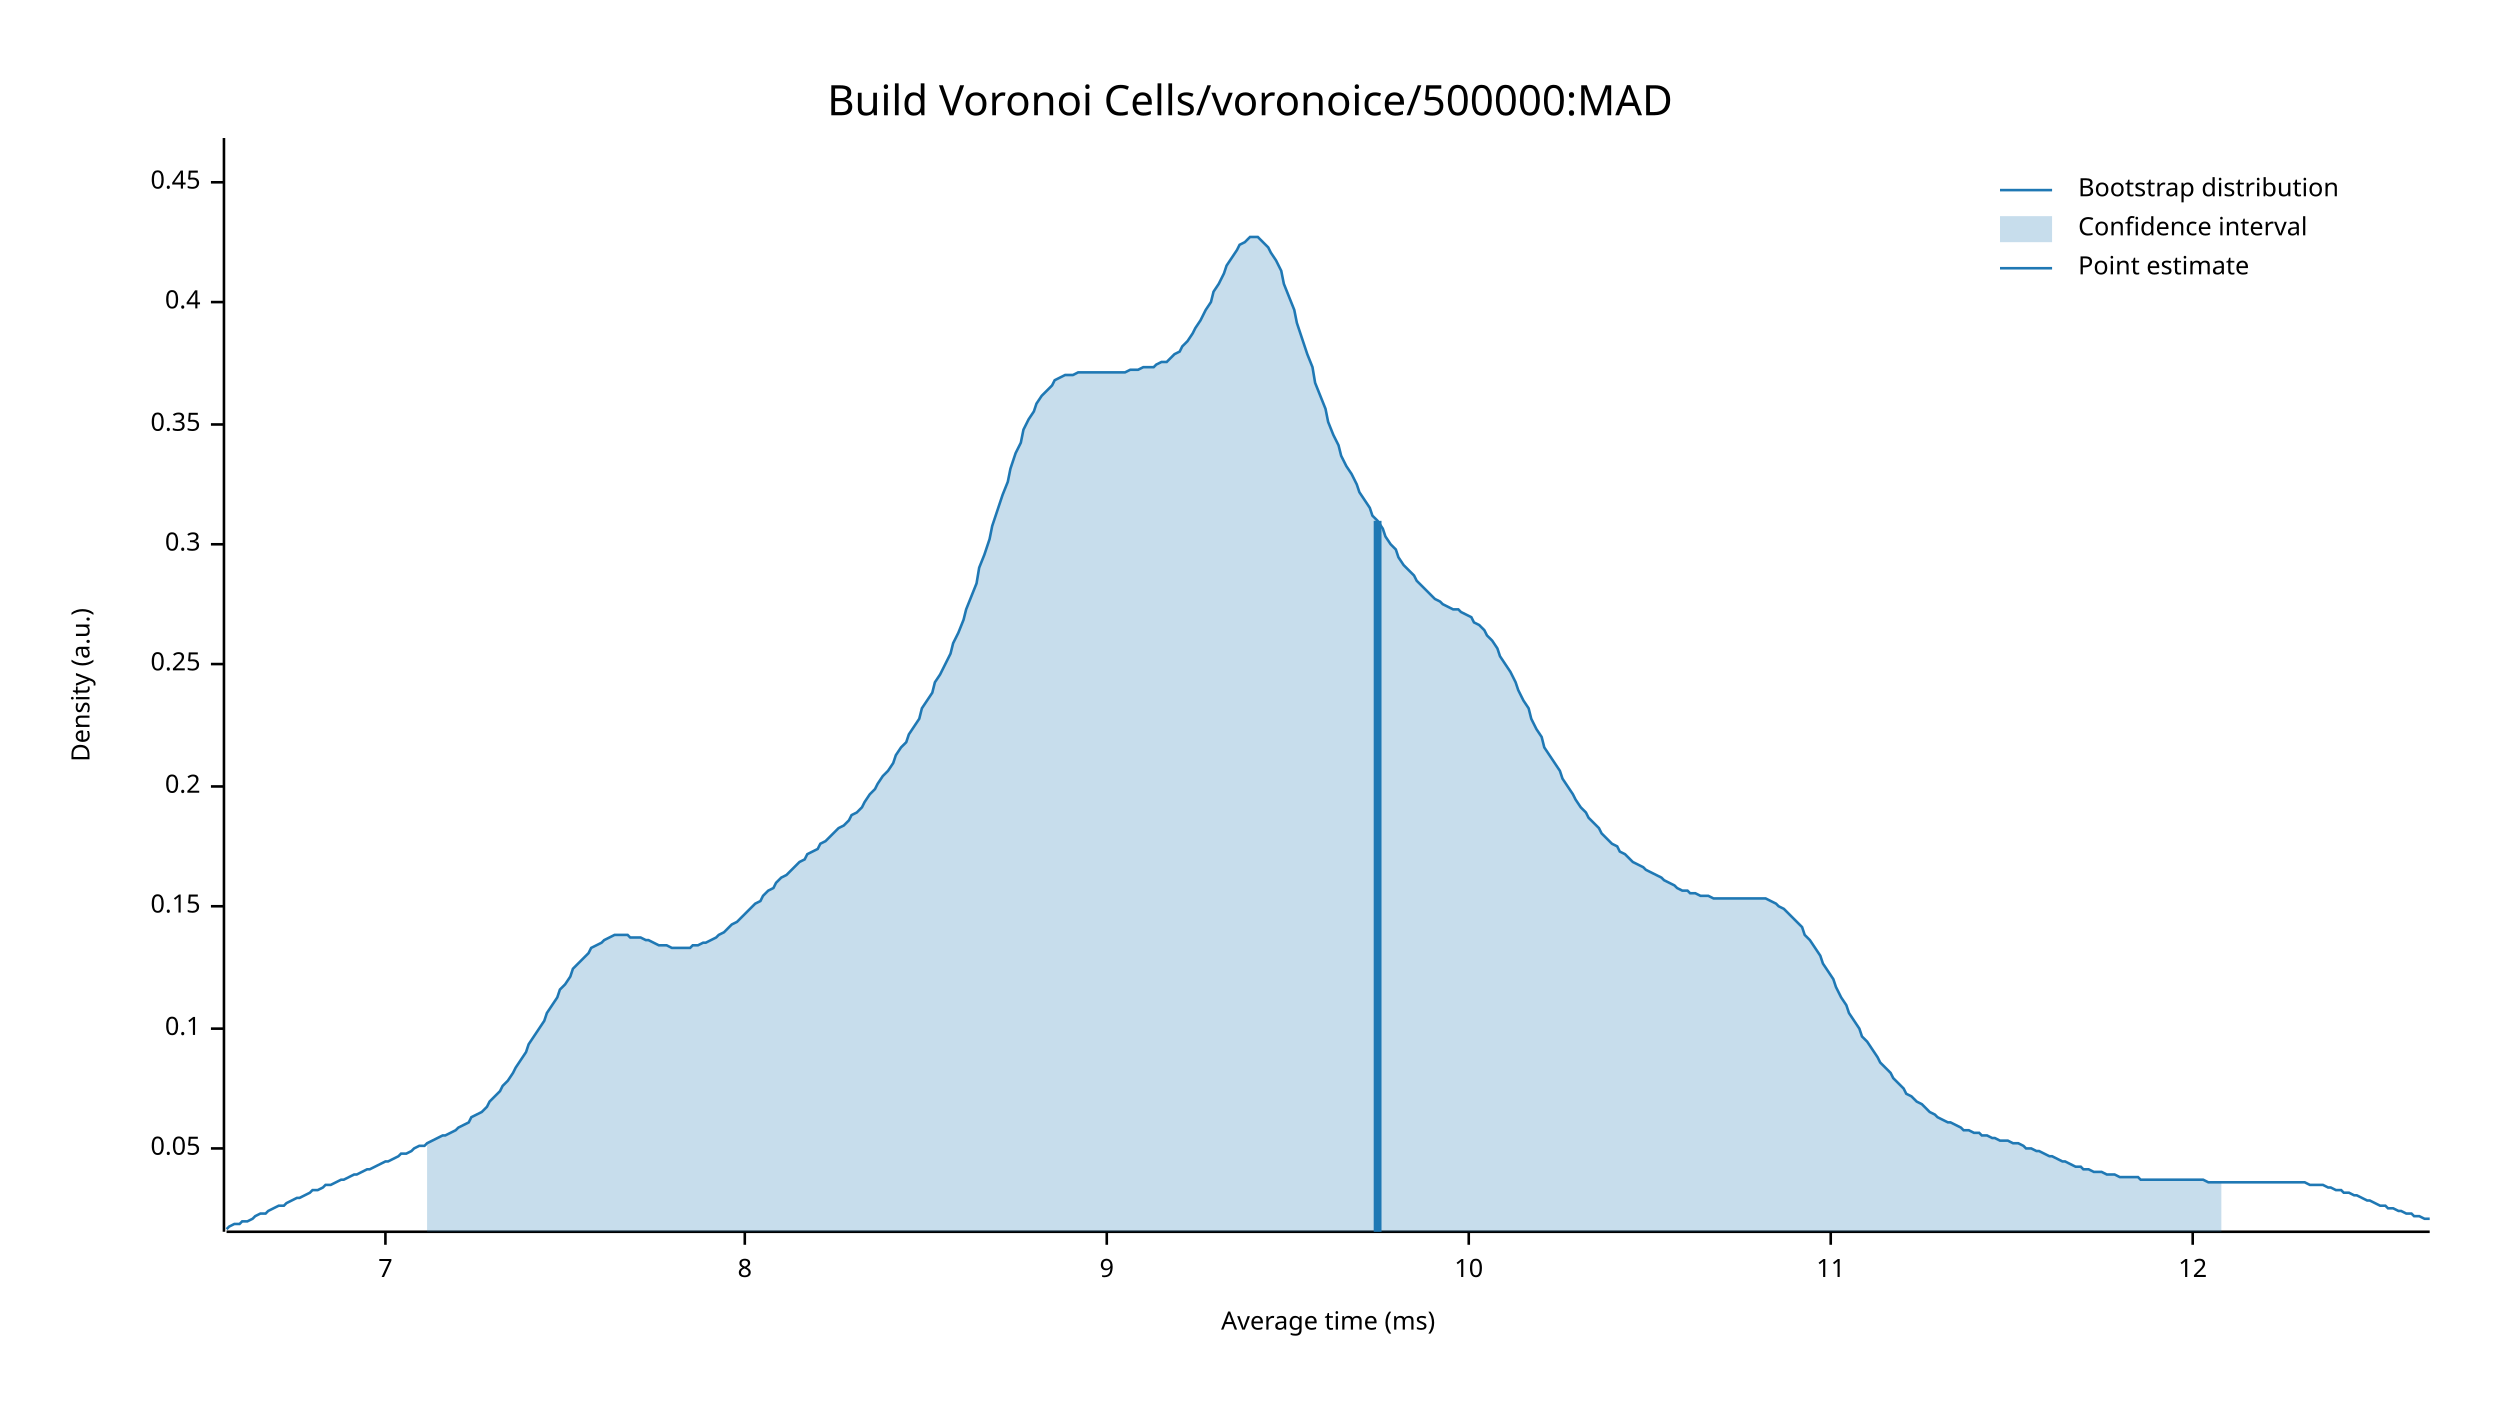
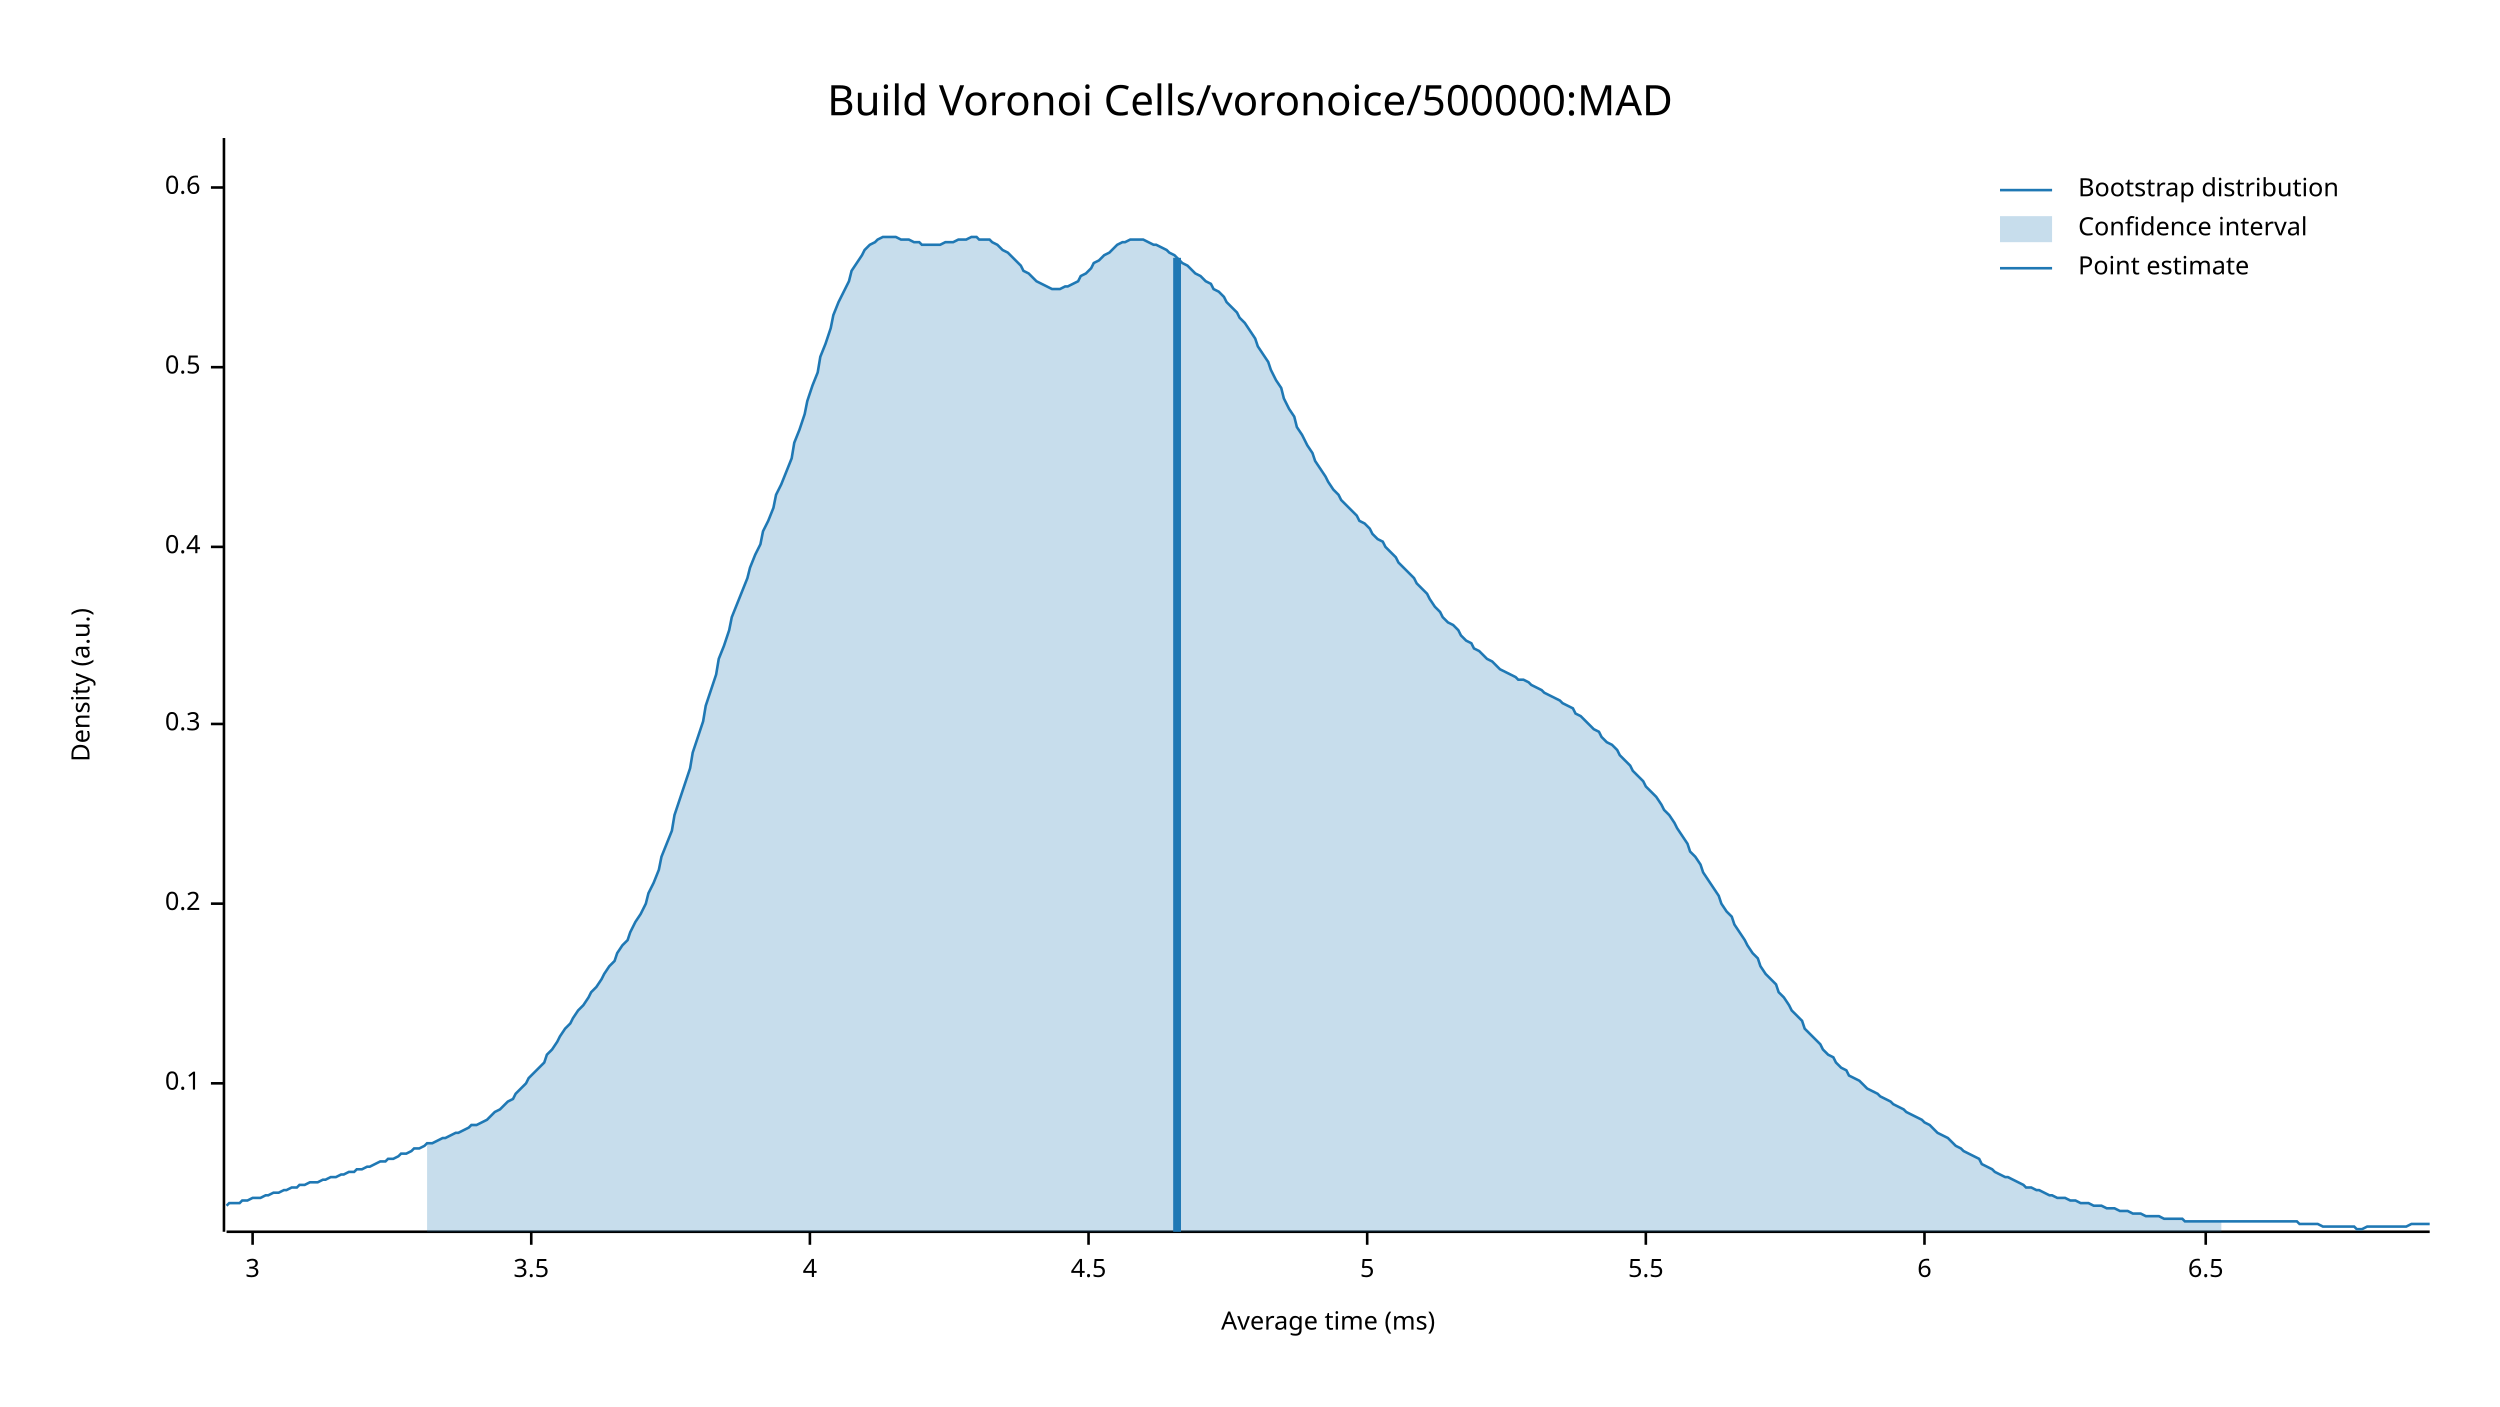
<svg xmlns="http://www.w3.org/2000/svg" width="960" height="540" viewBox="0 0 960 540">
  <text x="480" y="32" dy="0.76em" text-anchor="middle" font-family="sans-serif" font-size="16.129" opacity="1" fill="#000000">
Build Voronoi Cells/voronoice/500000:MAD
</text>
  <text x="27" y="263" dy="0.76em" text-anchor="middle" font-family="sans-serif" font-size="9.677" opacity="1" fill="#000000" transform="rotate(270, 27, 263)">
Density (a.u.)
</text>
  <text x="510" y="513" dy="-0.5ex" text-anchor="middle" font-family="sans-serif" font-size="9.677" opacity="1" fill="#000000">
Average time (ms)
</text>
  <polyline fill="none" opacity="1" stroke="#000000" stroke-width="1" points="86,53 86,473 " />
-   <text x="77" y="441" dy="0.5ex" text-anchor="end" font-family="sans-serif" font-size="9.677" opacity="1" fill="#000000">
- 0.05
- </text>
-   <polyline fill="none" opacity="1" stroke="#000000" stroke-width="1" points="81,441 86,441 " />
-   <text x="77" y="395" dy="0.5ex" text-anchor="end" font-family="sans-serif" font-size="9.677" opacity="1" fill="#000000">
+   <text x="77" y="416" dy="0.5ex" text-anchor="end" font-family="sans-serif" font-size="9.677" opacity="1" fill="#000000">
0.1
</text>
-   <polyline fill="none" opacity="1" stroke="#000000" stroke-width="1" points="81,395 86,395 " />
-   <text x="77" y="348" dy="0.5ex" text-anchor="end" font-family="sans-serif" font-size="9.677" opacity="1" fill="#000000">
- 0.15
- </text>
-   <polyline fill="none" opacity="1" stroke="#000000" stroke-width="1" points="81,348 86,348 " />
-   <text x="77" y="302" dy="0.5ex" text-anchor="end" font-family="sans-serif" font-size="9.677" opacity="1" fill="#000000">
+   <polyline fill="none" opacity="1" stroke="#000000" stroke-width="1" points="81,416 86,416 " />
+   <text x="77" y="347" dy="0.5ex" text-anchor="end" font-family="sans-serif" font-size="9.677" opacity="1" fill="#000000">
0.2
</text>
-   <polyline fill="none" opacity="1" stroke="#000000" stroke-width="1" points="81,302 86,302 " />
-   <text x="77" y="255" dy="0.5ex" text-anchor="end" font-family="sans-serif" font-size="9.677" opacity="1" fill="#000000">
- 0.25
- </text>
-   <polyline fill="none" opacity="1" stroke="#000000" stroke-width="1" points="81,255 86,255 " />
-   <text x="77" y="209" dy="0.5ex" text-anchor="end" font-family="sans-serif" font-size="9.677" opacity="1" fill="#000000">
+   <polyline fill="none" opacity="1" stroke="#000000" stroke-width="1" points="81,347 86,347 " />
+   <text x="77" y="278" dy="0.5ex" text-anchor="end" font-family="sans-serif" font-size="9.677" opacity="1" fill="#000000">
0.3
</text>
-   <polyline fill="none" opacity="1" stroke="#000000" stroke-width="1" points="81,209 86,209 " />
-   <text x="77" y="163" dy="0.5ex" text-anchor="end" font-family="sans-serif" font-size="9.677" opacity="1" fill="#000000">
- 0.35
- </text>
-   <polyline fill="none" opacity="1" stroke="#000000" stroke-width="1" points="81,163 86,163 " />
-   <text x="77" y="116" dy="0.5ex" text-anchor="end" font-family="sans-serif" font-size="9.677" opacity="1" fill="#000000">
+   <polyline fill="none" opacity="1" stroke="#000000" stroke-width="1" points="81,278 86,278 " />
+   <text x="77" y="210" dy="0.5ex" text-anchor="end" font-family="sans-serif" font-size="9.677" opacity="1" fill="#000000">
0.4
</text>
-   <polyline fill="none" opacity="1" stroke="#000000" stroke-width="1" points="81,116 86,116 " />
-   <text x="77" y="70" dy="0.5ex" text-anchor="end" font-family="sans-serif" font-size="9.677" opacity="1" fill="#000000">
- 0.45
+   <polyline fill="none" opacity="1" stroke="#000000" stroke-width="1" points="81,210 86,210 " />
+   <text x="77" y="141" dy="0.5ex" text-anchor="end" font-family="sans-serif" font-size="9.677" opacity="1" fill="#000000">
+ 0.5
</text>
-   <polyline fill="none" opacity="1" stroke="#000000" stroke-width="1" points="81,70 86,70 " />
+   <polyline fill="none" opacity="1" stroke="#000000" stroke-width="1" points="81,141 86,141 " />
+   <text x="77" y="72" dy="0.5ex" text-anchor="end" font-family="sans-serif" font-size="9.677" opacity="1" fill="#000000">
+ 0.6
+ </text>
+   <polyline fill="none" opacity="1" stroke="#000000" stroke-width="1" points="81,72 86,72 " />
  <polyline fill="none" opacity="1" stroke="#000000" stroke-width="1" points="87,473 933,473 " />
-   <text x="148" y="483" dy="0.76em" text-anchor="middle" font-family="sans-serif" font-size="9.677" opacity="1" fill="#000000">
- 7
+   <text x="97" y="483" dy="0.76em" text-anchor="middle" font-family="sans-serif" font-size="9.677" opacity="1" fill="#000000">
+ 3
</text>
-   <polyline fill="none" opacity="1" stroke="#000000" stroke-width="1" points="148,473 148,478 " />
-   <text x="286" y="483" dy="0.76em" text-anchor="middle" font-family="sans-serif" font-size="9.677" opacity="1" fill="#000000">
- 8
+   <polyline fill="none" opacity="1" stroke="#000000" stroke-width="1" points="97,473 97,478 " />
+   <text x="204" y="483" dy="0.76em" text-anchor="middle" font-family="sans-serif" font-size="9.677" opacity="1" fill="#000000">
+ 3.5
</text>
-   <polyline fill="none" opacity="1" stroke="#000000" stroke-width="1" points="286,473 286,478 " />
-   <text x="425" y="483" dy="0.76em" text-anchor="middle" font-family="sans-serif" font-size="9.677" opacity="1" fill="#000000">
- 9
+   <polyline fill="none" opacity="1" stroke="#000000" stroke-width="1" points="204,473 204,478 " />
+   <text x="311" y="483" dy="0.76em" text-anchor="middle" font-family="sans-serif" font-size="9.677" opacity="1" fill="#000000">
+ 4
</text>
-   <polyline fill="none" opacity="1" stroke="#000000" stroke-width="1" points="425,473 425,478 " />
-   <text x="564" y="483" dy="0.76em" text-anchor="middle" font-family="sans-serif" font-size="9.677" opacity="1" fill="#000000">
- 10
+   <polyline fill="none" opacity="1" stroke="#000000" stroke-width="1" points="311,473 311,478 " />
+   <text x="418" y="483" dy="0.76em" text-anchor="middle" font-family="sans-serif" font-size="9.677" opacity="1" fill="#000000">
+ 4.5
</text>
-   <polyline fill="none" opacity="1" stroke="#000000" stroke-width="1" points="564,473 564,478 " />
-   <text x="703" y="483" dy="0.76em" text-anchor="middle" font-family="sans-serif" font-size="9.677" opacity="1" fill="#000000">
- 11
+   <polyline fill="none" opacity="1" stroke="#000000" stroke-width="1" points="418,473 418,478 " />
+   <text x="525" y="483" dy="0.76em" text-anchor="middle" font-family="sans-serif" font-size="9.677" opacity="1" fill="#000000">
+ 5
</text>
-   <polyline fill="none" opacity="1" stroke="#000000" stroke-width="1" points="703,473 703,478 " />
-   <text x="842" y="483" dy="0.76em" text-anchor="middle" font-family="sans-serif" font-size="9.677" opacity="1" fill="#000000">
- 12
+   <polyline fill="none" opacity="1" stroke="#000000" stroke-width="1" points="525,473 525,478 " />
+   <text x="632" y="483" dy="0.76em" text-anchor="middle" font-family="sans-serif" font-size="9.677" opacity="1" fill="#000000">
+ 5.5
</text>
-   <polyline fill="none" opacity="1" stroke="#000000" stroke-width="1" points="842,473 842,478 " />
-   <polyline fill="none" opacity="1" stroke="#1F78B4" stroke-width="1" points="87,472 88,471 90,470 92,470 93,469 95,469 97,468 98,467 100,466 102,466 103,465 105,464 107,463 109,463 110,462 112,461 114,460 115,460 117,459 119,458 120,457 122,457 124,456 125,455 127,455 129,454 131,453 132,453 134,452 136,451 137,451 139,450 141,449 142,449 144,448 146,447 148,446 149,446 151,445 153,444 154,443 156,443 158,442 159,441 161,440 163,440 164,439 166,438 168,437 170,436 171,436 173,435 175,434 176,433 178,432 180,431 181,429 183,428 185,427 187,425 188,423 190,421 192,419 193,417 195,415 197,412 198,410 200,407 202,404 203,401 205,398 207,395 209,392 210,389 212,386 214,383 215,380 217,378 219,375 220,372 222,370 224,368 226,366 227,364 229,363 231,362 232,361 234,360 236,359 237,359 239,359 241,359 242,360 244,360 246,360 248,361 249,361 251,362 253,363 254,363 256,363 258,364 259,364 261,364 263,364 265,364 266,363 268,363 270,362 271,362 273,361 275,360 276,359 278,358 280,356 281,355 283,354 285,352 287,350 288,349 290,347 292,346 293,344 295,342 297,341 298,339 300,337 302,336 304,334 305,333 307,331 309,330 310,328 312,327 314,326 315,324 317,323 319,321 320,320 322,318 324,317 326,315 327,313 329,312 331,310 332,308 334,305 336,303 337,301 339,298 341,296 343,293 344,290 346,287 348,285 349,282 351,279 353,276 354,272 356,269 358,266 359,262 361,259 363,255 365,251 366,247 368,243 370,238 371,234 373,229 375,224 376,218 378,213 380,207 381,202 383,196 385,190 387,185 388,180 390,174 392,170 393,165 395,161 397,158 398,155 400,152 402,150 404,148 405,146 407,145 409,144 410,144 412,144 414,143 415,143 417,143 419,143 420,143 422,143 424,143 426,143 427,143 429,143 431,143 432,143 434,142 436,142 437,142 439,141 441,141 443,141 444,140 446,139 448,139 449,138 451,136 453,135 454,133 456,131 458,128 459,126 461,123 463,119 465,116 466,112 468,109 470,105 471,102 473,99 475,96 476,94 478,93 480,91 482,91 483,91 485,93 487,95 488,97 490,100 492,104 493,109 495,114 497,119 498,124 500,130 502,136 504,141 505,147 507,152 509,157 510,162 512,167 514,171 515,175 517,179 519,182 521,186 522,189 524,192 526,195 527,198 529,200 531,203 532,206 534,209 536,211 537,214 539,217 541,219 543,221 544,223 546,225 548,227 549,228 551,230 553,231 554,232 556,233 558,234 560,234 561,235 563,236 565,237 566,239 568,240 570,242 571,244 573,246 575,249 576,252 578,255 580,258 582,262 583,265 585,269 587,272 588,276 590,280 592,283 593,287 595,290 597,293 599,296 600,299 602,302 604,305 605,307 607,310 609,312 610,314 612,316 614,318 615,320 617,322 619,324 621,325 622,327 624,328 626,330 627,331 629,332 631,333 632,334 634,335 636,336 638,337 639,338 641,339 643,340 644,341 646,342 648,342 649,343 651,343 653,344 654,344 656,344 658,345 660,345 661,345 663,345 665,345 666,345 668,345 670,345 671,345 673,345 675,345 676,345 678,345 680,346 682,347 683,348 685,349 687,351 688,352 690,354 692,356 693,359 695,361 697,364 699,367 700,370 702,373 704,376 705,379 707,383 709,386 710,389 712,392 714,395 715,398 717,400 719,403 721,406 722,408 724,410 726,412 727,414 729,416 731,418 732,420 734,421 736,423 738,424 739,425 741,427 743,428 744,429 746,430 748,431 749,431 751,432 753,433 754,434 756,434 758,435 760,435 761,436 763,436 765,437 766,437 768,438 770,438 771,438 773,439 775,439 777,440 778,441 780,441 782,442 783,442 785,443 787,444 788,444 790,445 792,446 793,446 795,447 797,448 799,448 800,449 802,449 804,450 805,450 807,450 809,451 810,451 812,451 814,452 816,452 817,452 819,452 821,452 822,453 824,453 826,453 827,453 829,453 831,453 832,453 834,453 836,453 838,453 839,453 841,453 843,453 844,453 846,453 848,454 849,454 851,454 853,454 855,454 856,454 858,454 860,454 861,454 863,454 865,454 866,454 868,454 870,454 871,454 873,454 875,454 877,454 878,454 880,454 882,454 883,454 885,454 887,455 888,455 890,455 892,455 894,456 895,456 897,457 899,457 900,458 902,458 904,459 905,459 907,460 909,461 910,461 912,462 914,463 916,463 917,464 919,464 921,465 922,465 924,466 926,466 927,467 929,467 931,468 933,468 " />
-   <polygon opacity="0.25" fill="#1F78B4" points="164,439 166,438 168,437 170,436 171,436 173,435 175,434 176,433 178,432 180,431 181,429 183,428 185,427 187,425 188,423 190,421 192,419 193,417 195,415 197,412 198,410 200,407 202,404 203,401 205,398 207,395 209,392 210,389 212,386 214,383 215,380 217,378 219,375 220,372 222,370 224,368 226,366 227,364 229,363 231,362 232,361 234,360 236,359 237,359 239,359 241,359 242,360 244,360 246,360 248,361 249,361 251,362 253,363 254,363 256,363 258,364 259,364 261,364 263,364 265,364 266,363 268,363 270,362 271,362 273,361 275,360 276,359 278,358 280,356 281,355 283,354 285,352 287,350 288,349 290,347 292,346 293,344 295,342 297,341 298,339 300,337 302,336 304,334 305,333 307,331 309,330 310,328 312,327 314,326 315,324 317,323 319,321 320,320 322,318 324,317 326,315 327,313 329,312 331,310 332,308 334,305 336,303 337,301 339,298 341,296 343,293 344,290 346,287 348,285 349,282 351,279 353,276 354,272 356,269 358,266 359,262 361,259 363,255 365,251 366,247 368,243 370,238 371,234 373,229 375,224 376,218 378,213 380,207 381,202 383,196 385,190 387,185 388,180 390,174 392,170 393,165 395,161 397,158 398,155 400,152 402,150 404,148 405,146 407,145 409,144 410,144 412,144 414,143 415,143 417,143 419,143 420,143 422,143 424,143 426,143 427,143 429,143 431,143 432,143 434,142 436,142 437,142 439,141 441,141 443,141 444,140 446,139 448,139 449,138 451,136 453,135 454,133 456,131 458,128 459,126 461,123 463,119 465,116 466,112 468,109 470,105 471,102 473,99 475,96 476,94 478,93 480,91 482,91 483,91 485,93 487,95 488,97 490,100 492,104 493,109 495,114 497,119 498,124 500,130 502,136 504,141 505,147 507,152 509,157 510,162 512,167 514,171 515,175 517,179 519,182 521,186 522,189 524,192 526,195 527,198 529,200 531,203 532,206 534,209 536,211 537,214 539,217 541,219 543,221 544,223 546,225 548,227 549,228 551,230 553,231 554,232 556,233 558,234 560,234 561,235 563,236 565,237 566,239 568,240 570,242 571,244 573,246 575,249 576,252 578,255 580,258 582,262 583,265 585,269 587,272 588,276 590,280 592,283 593,287 595,290 597,293 599,296 600,299 602,302 604,305 605,307 607,310 609,312 610,314 612,316 614,318 615,320 617,322 619,324 621,325 622,327 624,328 626,330 627,331 629,332 631,333 632,334 634,335 636,336 638,337 639,338 641,339 643,340 644,341 646,342 648,342 649,343 651,343 653,344 654,344 656,344 658,345 660,345 661,345 663,345 665,345 666,345 668,345 670,345 671,345 673,345 675,345 676,345 678,345 680,346 682,347 683,348 685,349 687,351 688,352 690,354 692,356 693,359 695,361 697,364 699,367 700,370 702,373 704,376 705,379 707,383 709,386 710,389 712,392 714,395 715,398 717,400 719,403 721,406 722,408 724,410 726,412 727,414 729,416 731,418 732,420 734,421 736,423 738,424 739,425 741,427 743,428 744,429 746,430 748,431 749,431 751,432 753,433 754,434 756,434 758,435 760,435 761,436 763,436 765,437 766,437 768,438 770,438 771,438 773,439 775,439 777,440 778,441 780,441 782,442 783,442 785,443 787,444 788,444 790,445 792,446 793,446 795,447 797,448 799,448 800,449 802,449 804,450 805,450 807,450 809,451 810,451 812,451 814,452 816,452 817,452 819,452 821,452 822,453 824,453 826,453 827,453 829,453 831,453 832,453 834,453 836,453 838,453 839,453 841,453 843,453 844,453 846,453 848,454 849,454 851,454 853,454 853,473 164,473 " />
-   <polyline fill="none" opacity="1" stroke="#1F78B4" stroke-width="3" points="529,473 529,200 " />
+   <polyline fill="none" opacity="1" stroke="#000000" stroke-width="1" points="632,473 632,478 " />
+   <text x="739" y="483" dy="0.76em" text-anchor="middle" font-family="sans-serif" font-size="9.677" opacity="1" fill="#000000">
+ 6
+ </text>
+   <polyline fill="none" opacity="1" stroke="#000000" stroke-width="1" points="739,473 739,478 " />
+   <text x="847" y="483" dy="0.76em" text-anchor="middle" font-family="sans-serif" font-size="9.677" opacity="1" fill="#000000">
+ 6.5
+ </text>
+   <polyline fill="none" opacity="1" stroke="#000000" stroke-width="1" points="847,473 847,478 " />
+   <polyline fill="none" opacity="1" stroke="#1F78B4" stroke-width="1" points="87,463 88,462 90,462 92,462 93,461 95,461 97,460 98,460 100,460 102,459 103,459 105,458 107,458 109,457 110,457 112,456 114,456 115,455 117,455 119,454 120,454 122,454 124,453 125,453 127,452 129,452 131,451 132,451 134,450 136,450 137,449 139,449 141,448 142,448 144,447 146,446 148,446 149,445 151,445 153,444 154,443 156,443 158,442 159,441 161,441 163,440 164,439 166,439 168,438 170,437 171,437 173,436 175,435 176,435 178,434 180,433 181,432 183,432 185,431 187,430 188,429 190,427 192,426 193,425 195,423 197,422 198,420 200,418 202,416 203,414 205,412 207,410 209,408 210,405 212,403 214,400 215,398 217,395 219,393 220,391 222,388 224,386 226,383 227,381 229,379 231,376 232,374 234,371 236,369 237,366 239,363 241,361 242,358 244,354 246,351 248,347 249,343 251,339 253,334 254,329 256,324 258,319 259,313 261,307 263,301 265,295 266,289 268,283 270,277 271,271 273,265 275,259 276,253 278,248 280,242 281,237 283,232 285,227 287,222 288,218 290,213 292,209 293,204 295,200 297,195 298,190 300,186 302,181 304,176 305,170 307,165 309,159 310,154 312,148 314,143 315,137 317,132 319,126 320,121 322,116 324,112 326,108 327,104 329,101 331,98 332,96 334,94 336,93 337,92 339,91 341,91 343,91 344,91 346,92 348,92 349,92 351,93 353,93 354,94 356,94 358,94 359,94 361,94 363,93 365,93 366,93 368,92 370,92 371,92 373,91 375,91 376,92 378,92 380,92 381,93 383,94 385,96 387,97 388,98 390,100 392,102 393,104 395,105 397,107 398,108 400,109 402,110 404,111 405,111 407,111 409,110 410,110 412,109 414,108 415,106 417,105 419,103 420,101 422,100 424,98 426,97 427,96 429,94 431,93 432,93 434,92 436,92 437,92 439,92 441,93 443,94 444,94 446,95 448,96 449,97 451,98 453,100 454,101 456,102 458,104 459,105 461,106 463,108 465,109 466,111 468,112 470,114 471,116 473,118 475,120 476,122 478,124 480,127 482,130 483,133 485,136 487,139 488,142 490,146 492,149 493,153 495,157 497,160 498,164 500,167 502,171 504,174 505,177 507,180 509,183 510,185 512,188 514,190 515,192 517,194 519,196 521,198 522,200 524,201 526,203 527,205 529,207 531,208 532,210 534,212 536,214 537,216 539,218 541,220 543,222 544,224 546,226 548,228 549,230 551,233 553,235 554,237 556,239 558,240 560,242 561,244 563,246 565,247 566,249 568,250 570,252 571,253 573,254 575,256 576,257 578,258 580,259 582,260 583,261 585,261 587,262 588,263 590,264 592,265 593,266 595,267 597,268 599,269 600,270 602,271 604,272 605,274 607,275 609,277 610,278 612,280 614,281 615,283 617,285 619,286 621,288 622,290 624,292 626,294 627,296 629,298 631,300 632,302 634,304 636,306 638,309 639,311 641,313 643,316 644,318 646,321 648,324 649,327 651,329 653,332 654,335 656,338 658,341 660,344 661,347 663,350 665,352 666,355 668,358 670,361 671,363 673,366 675,368 676,371 678,374 680,376 682,378 683,381 685,383 687,386 688,388 690,390 692,392 693,395 695,397 697,399 699,401 700,403 702,405 704,406 705,408 707,410 709,411 710,413 712,414 714,415 715,416 717,418 719,419 721,420 722,421 724,422 726,423 727,424 729,425 731,426 732,427 734,428 736,429 738,430 739,431 741,432 743,434 744,435 746,436 748,437 749,438 751,440 753,441 754,442 756,443 758,444 760,445 761,447 763,448 765,449 766,450 768,451 770,452 771,452 773,453 775,454 777,455 778,456 780,456 782,457 783,457 785,458 787,459 788,459 790,460 792,460 793,460 795,461 797,461 799,462 800,462 802,462 804,463 805,463 807,463 809,464 810,464 812,464 814,465 816,465 817,465 819,466 821,466 822,466 824,467 826,467 827,467 829,467 831,468 832,468 834,468 836,468 838,468 839,469 841,469 843,469 844,469 846,469 848,469 849,469 851,469 853,469 855,469 856,469 858,469 860,469 861,469 863,469 865,469 866,469 868,469 870,469 871,469 873,469 875,469 877,469 878,469 880,469 882,469 883,470 885,470 887,470 888,470 890,470 892,471 894,471 895,471 897,471 899,471 900,471 902,471 904,471 905,472 907,472 909,471 910,471 912,471 914,471 916,471 917,471 919,471 921,471 922,471 924,471 926,470 927,470 929,470 931,470 933,470 " />
+   <polygon opacity="0.25" fill="#1F78B4" points="164,439 166,439 168,438 170,437 171,437 173,436 175,435 176,435 178,434 180,433 181,432 183,432 185,431 187,430 188,429 190,427 192,426 193,425 195,423 197,422 198,420 200,418 202,416 203,414 205,412 207,410 209,408 210,405 212,403 214,400 215,398 217,395 219,393 220,391 222,388 224,386 226,383 227,381 229,379 231,376 232,374 234,371 236,369 237,366 239,363 241,361 242,358 244,354 246,351 248,347 249,343 251,339 253,334 254,329 256,324 258,319 259,313 261,307 263,301 265,295 266,289 268,283 270,277 271,271 273,265 275,259 276,253 278,248 280,242 281,237 283,232 285,227 287,222 288,218 290,213 292,209 293,204 295,200 297,195 298,190 300,186 302,181 304,176 305,170 307,165 309,159 310,154 312,148 314,143 315,137 317,132 319,126 320,121 322,116 324,112 326,108 327,104 329,101 331,98 332,96 334,94 336,93 337,92 339,91 341,91 343,91 344,91 346,92 348,92 349,92 351,93 353,93 354,94 356,94 358,94 359,94 361,94 363,93 365,93 366,93 368,92 370,92 371,92 373,91 375,91 376,92 378,92 380,92 381,93 383,94 385,96 387,97 388,98 390,100 392,102 393,104 395,105 397,107 398,108 400,109 402,110 404,111 405,111 407,111 409,110 410,110 412,109 414,108 415,106 417,105 419,103 420,101 422,100 424,98 426,97 427,96 429,94 431,93 432,93 434,92 436,92 437,92 439,92 441,93 443,94 444,94 446,95 448,96 449,97 451,98 453,100 454,101 456,102 458,104 459,105 461,106 463,108 465,109 466,111 468,112 470,114 471,116 473,118 475,120 476,122 478,124 480,127 482,130 483,133 485,136 487,139 488,142 490,146 492,149 493,153 495,157 497,160 498,164 500,167 502,171 504,174 505,177 507,180 509,183 510,185 512,188 514,190 515,192 517,194 519,196 521,198 522,200 524,201 526,203 527,205 529,207 531,208 532,210 534,212 536,214 537,216 539,218 541,220 543,222 544,224 546,226 548,228 549,230 551,233 553,235 554,237 556,239 558,240 560,242 561,244 563,246 565,247 566,249 568,250 570,252 571,253 573,254 575,256 576,257 578,258 580,259 582,260 583,261 585,261 587,262 588,263 590,264 592,265 593,266 595,267 597,268 599,269 600,270 602,271 604,272 605,274 607,275 609,277 610,278 612,280 614,281 615,283 617,285 619,286 621,288 622,290 624,292 626,294 627,296 629,298 631,300 632,302 634,304 636,306 638,309 639,311 641,313 643,316 644,318 646,321 648,324 649,327 651,329 653,332 654,335 656,338 658,341 660,344 661,347 663,350 665,352 666,355 668,358 670,361 671,363 673,366 675,368 676,371 678,374 680,376 682,378 683,381 685,383 687,386 688,388 690,390 692,392 693,395 695,397 697,399 699,401 700,403 702,405 704,406 705,408 707,410 709,411 710,413 712,414 714,415 715,416 717,418 719,419 721,420 722,421 724,422 726,423 727,424 729,425 731,426 732,427 734,428 736,429 738,430 739,431 741,432 743,434 744,435 746,436 748,437 749,438 751,440 753,441 754,442 756,443 758,444 760,445 761,447 763,448 765,449 766,450 768,451 770,452 771,452 773,453 775,454 777,455 778,456 780,456 782,457 783,457 785,458 787,459 788,459 790,460 792,460 793,460 795,461 797,461 799,462 800,462 802,462 804,463 805,463 807,463 809,464 810,464 812,464 814,465 816,465 817,465 819,466 821,466 822,466 824,467 826,467 827,467 829,467 831,468 832,468 834,468 836,468 838,468 839,469 841,469 843,469 844,469 846,469 848,469 849,469 851,469 853,469 853,473 164,473 " />
+   <polyline fill="none" opacity="1" stroke="#1F78B4" stroke-width="3" points="452,473 452,99 " />
  <text x="798" y="68" dy="0.76em" text-anchor="start" font-family="sans-serif" font-size="9.677" opacity="1" fill="#000000">
Bootstrap distribution
</text>
  <text x="798" y="83" dy="0.76em" text-anchor="start" font-family="sans-serif" font-size="9.677" opacity="1" fill="#000000">
Confidence interval
</text>
  <text x="798" y="98" dy="0.76em" text-anchor="start" font-family="sans-serif" font-size="9.677" opacity="1" fill="#000000">
Point estimate
</text>
  <polyline fill="none" opacity="1" stroke="#1F78B4" stroke-width="1" points="768,73 788,73 " />
  <rect x="768" y="83" width="20" height="10" opacity="0.25" fill="#1F78B4" stroke="none" />
  <polyline fill="none" opacity="1" stroke="#1F78B4" stroke-width="1" points="768,103 788,103 " />
</svg>
